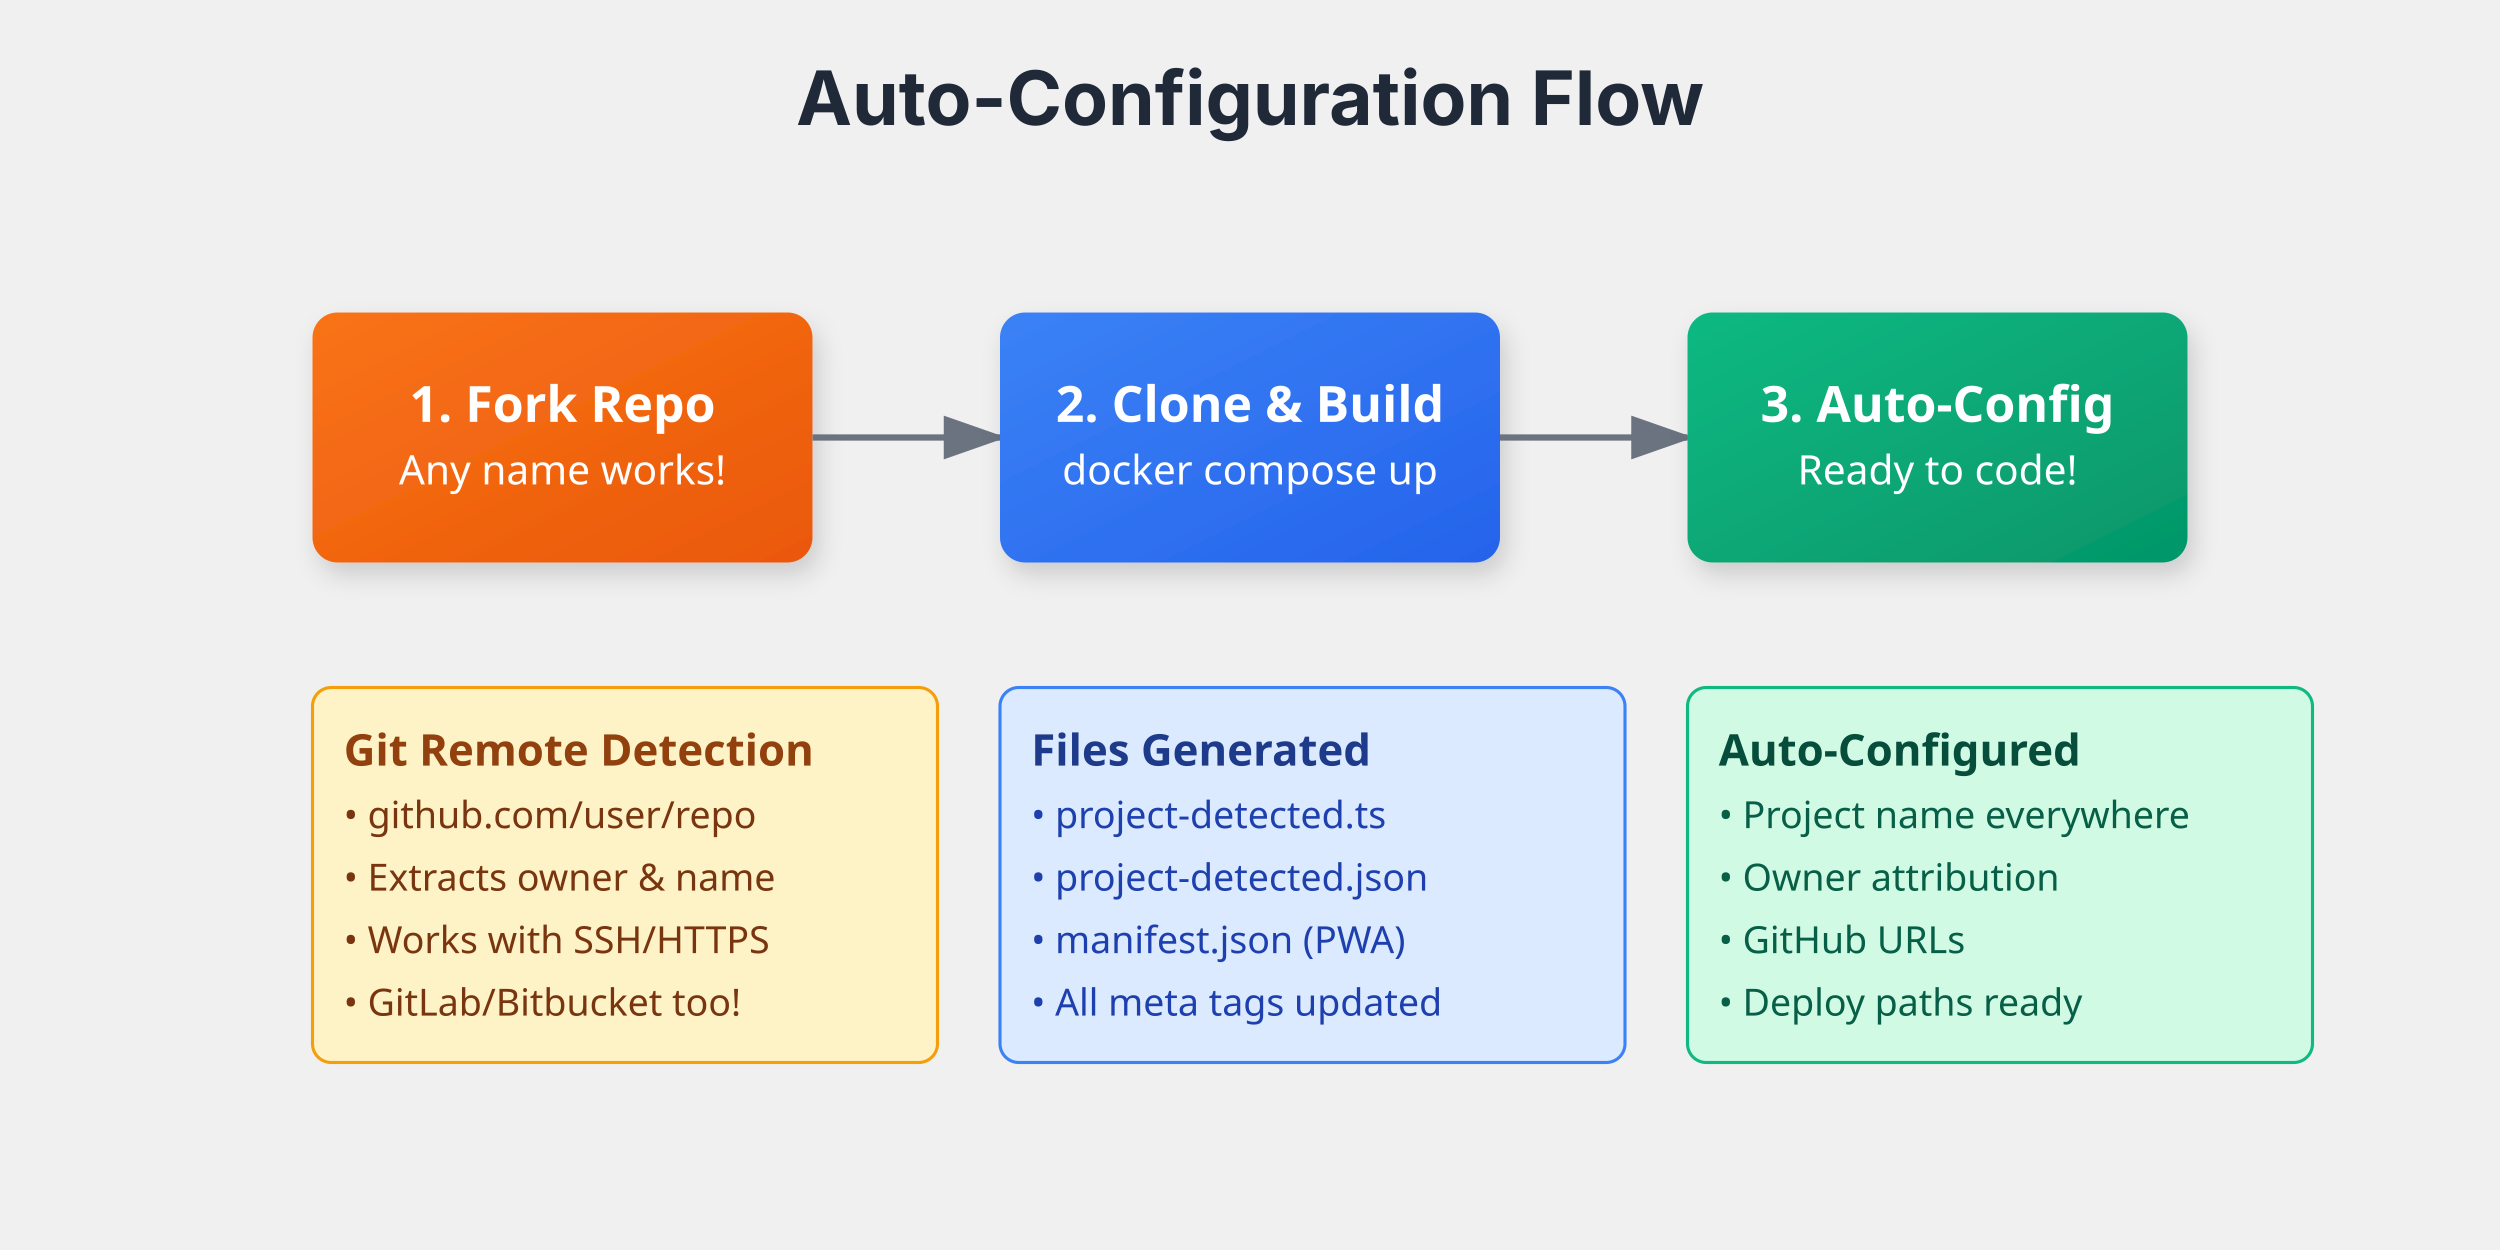
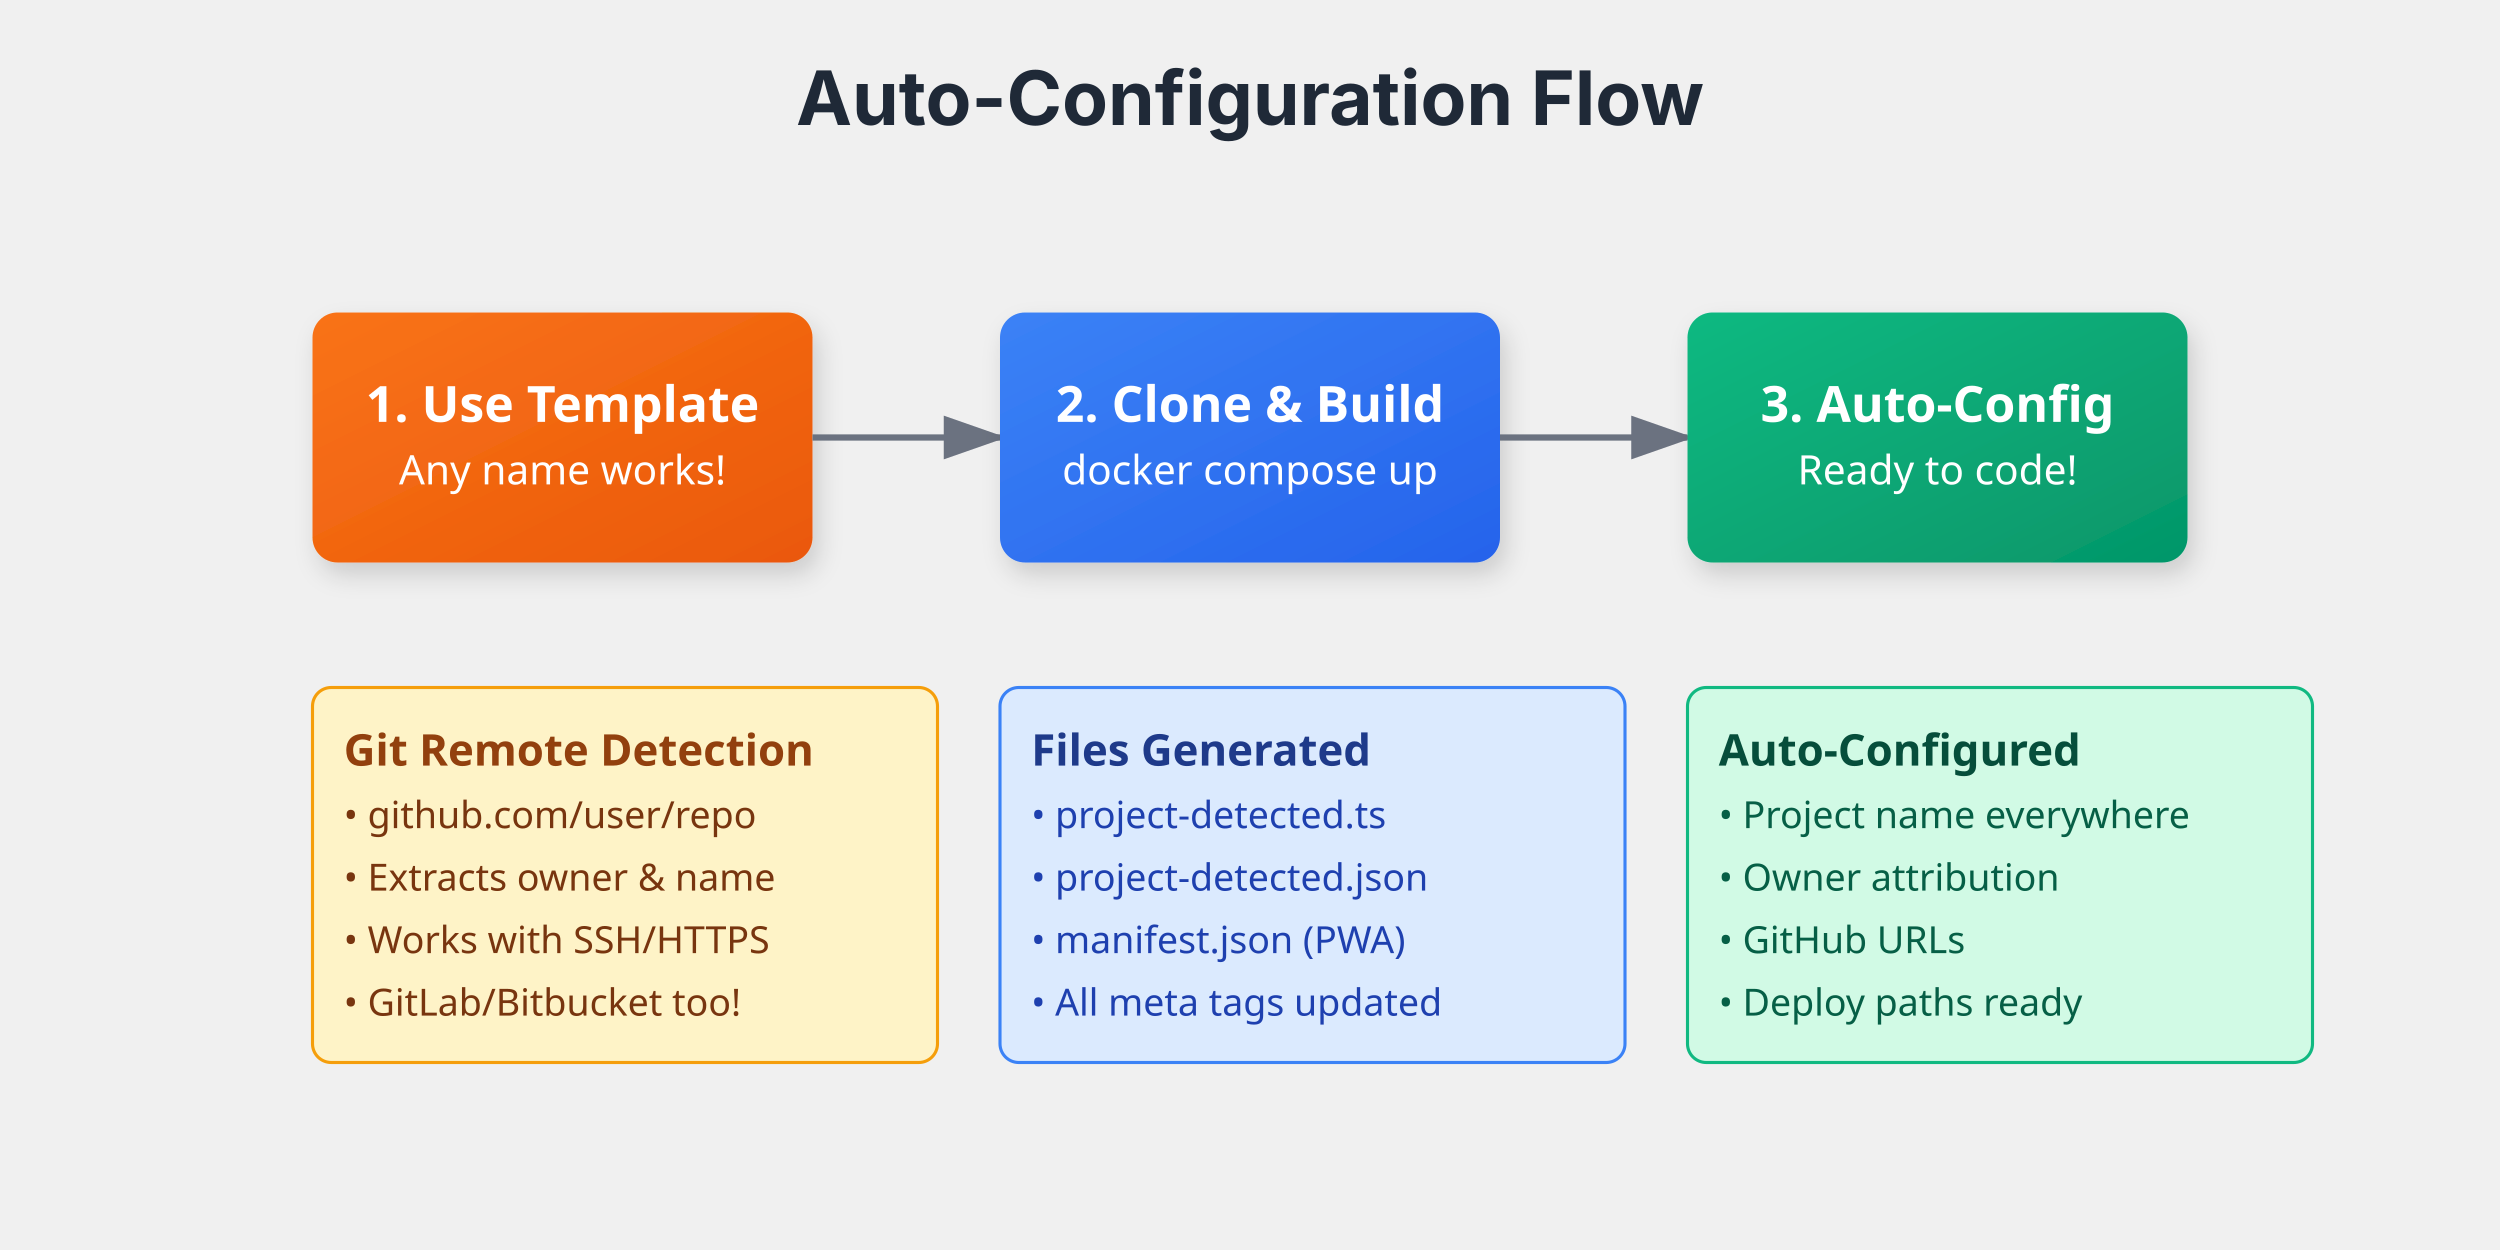
<svg xmlns="http://www.w3.org/2000/svg" viewBox="0 0 800 400">
  <defs>
    <linearGradient id="gitGrad" x1="0%" y1="0%" x2="100%" y2="100%">
      <stop offset="0%" style="stop-color:#f97316;stop-opacity:1" />
      <stop offset="100%" style="stop-color:#ea580c;stop-opacity:1" />
    </linearGradient>
    <linearGradient id="detectGrad" x1="0%" y1="0%" x2="100%" y2="100%">
      <stop offset="0%" style="stop-color:#3b82f6;stop-opacity:1" />
      <stop offset="100%" style="stop-color:#2563eb;stop-opacity:1" />
    </linearGradient>
    <linearGradient id="generateGrad" x1="0%" y1="0%" x2="100%" y2="100%">
      <stop offset="0%" style="stop-color:#10b981;stop-opacity:1" />
      <stop offset="100%" style="stop-color:#059669;stop-opacity:1" />
    </linearGradient>
    <filter id="shadow" x="-50%" y="-50%" width="200%" height="200%">
      <feDropShadow dx="2" dy="4" stdDeviation="4" flood-opacity="0.15" />
    </filter>
  </defs>
  <text x="400" y="40" font-family="system-ui, -apple-system, sans-serif" font-size="24" font-weight="bold" text-anchor="middle" fill="#1f2937">
    Auto-Configuration Flow
  </text>
  <g transform="translate(100, 100)">
    <rect x="0" y="0" width="160" height="80" rx="8" fill="url(#gitGrad)" filter="url(#shadow)" />
    <text x="80" y="35" font-family="system-ui" font-size="16" font-weight="600" text-anchor="middle" fill="white">
-       1. Fork Repo
+       1. Use Template
    </text>
    <text x="80" y="55" font-family="system-ui" font-size="13" text-anchor="middle" fill="white">
      Any name works!
    </text>
  </g>
  <path d="M 260 140 L 320 140" stroke="#6b7280" stroke-width="2" fill="none" marker-end="url(#arrowhead)" />
  <g transform="translate(320, 100)">
    <rect x="0" y="0" width="160" height="80" rx="8" fill="url(#detectGrad)" filter="url(#shadow)" />
    <text x="80" y="35" font-family="system-ui" font-size="16" font-weight="600" text-anchor="middle" fill="white">
      2. Clone &amp; Build
    </text>
    <text x="80" y="55" font-family="system-ui" font-size="13" text-anchor="middle" fill="white">
      docker compose up
    </text>
  </g>
  <path d="M 480 140 L 540 140" stroke="#6b7280" stroke-width="2" fill="none" marker-end="url(#arrowhead)" />
  <g transform="translate(540, 100)">
    <rect x="0" y="0" width="160" height="80" rx="8" fill="url(#generateGrad)" filter="url(#shadow)" />
    <text x="80" y="35" font-family="system-ui" font-size="16" font-weight="600" text-anchor="middle" fill="white">
      3. Auto-Config
    </text>
    <text x="80" y="55" font-family="system-ui" font-size="13" text-anchor="middle" fill="white">
      Ready to code!
    </text>
  </g>
  <g transform="translate(100, 220)">
    <rect x="0" y="0" width="200" height="120" rx="6" fill="#fef3c7" stroke="#f59e0b" stroke-width="1" />
    <text x="10" y="25" font-family="system-ui" font-size="14" font-weight="600" fill="#92400e">
      Git Remote Detection
    </text>
    <text x="10" y="45" font-family="system-ui" font-size="12" fill="#78350f">
      • github.com/user/repo
    </text>
    <text x="10" y="65" font-family="system-ui" font-size="12" fill="#78350f">
      • Extracts owner &amp; name
    </text>
    <text x="10" y="85" font-family="system-ui" font-size="12" fill="#78350f">
      • Works with SSH/HTTPS
    </text>
    <text x="10" y="105" font-family="system-ui" font-size="12" fill="#78350f">
      • GitLab/Bitbucket too!
    </text>
  </g>
  <g transform="translate(320, 220)">
    <rect x="0" y="0" width="200" height="120" rx="6" fill="#dbeafe" stroke="#3b82f6" stroke-width="1" />
    <text x="10" y="25" font-family="system-ui" font-size="14" font-weight="600" fill="#1e3a8a">
      Files Generated
    </text>
    <text x="10" y="45" font-family="system-ui" font-size="12" fill="#1e40af">
      • project-detected.ts
    </text>
    <text x="10" y="65" font-family="system-ui" font-size="12" fill="#1e40af">
      • project-detected.json
    </text>
    <text x="10" y="85" font-family="system-ui" font-size="12" fill="#1e40af">
      • manifest.json (PWA)
    </text>
    <text x="10" y="105" font-family="system-ui" font-size="12" fill="#1e40af">
      • All meta tags updated
    </text>
  </g>
  <g transform="translate(540, 220)">
    <rect x="0" y="0" width="200" height="120" rx="6" fill="#d1fae5" stroke="#10b981" stroke-width="1" />
    <text x="10" y="25" font-family="system-ui" font-size="14" font-weight="600" fill="#064e3b">
      Auto-Configured
    </text>
    <text x="10" y="45" font-family="system-ui" font-size="12" fill="#065f46">
      • Project name everywhere
    </text>
    <text x="10" y="65" font-family="system-ui" font-size="12" fill="#065f46">
      • Owner attribution
    </text>
    <text x="10" y="85" font-family="system-ui" font-size="12" fill="#065f46">
      • GitHub URLs
    </text>
    <text x="10" y="105" font-family="system-ui" font-size="12" fill="#065f46">
      • Deploy paths ready
    </text>
  </g>
  <defs>
    <marker id="arrowhead" markerWidth="10" markerHeight="7" refX="9" refY="3.5" orient="auto">
      <polygon points="0 0, 10 3.5, 0 7" fill="#6b7280" />
    </marker>
  </defs>
</svg>
